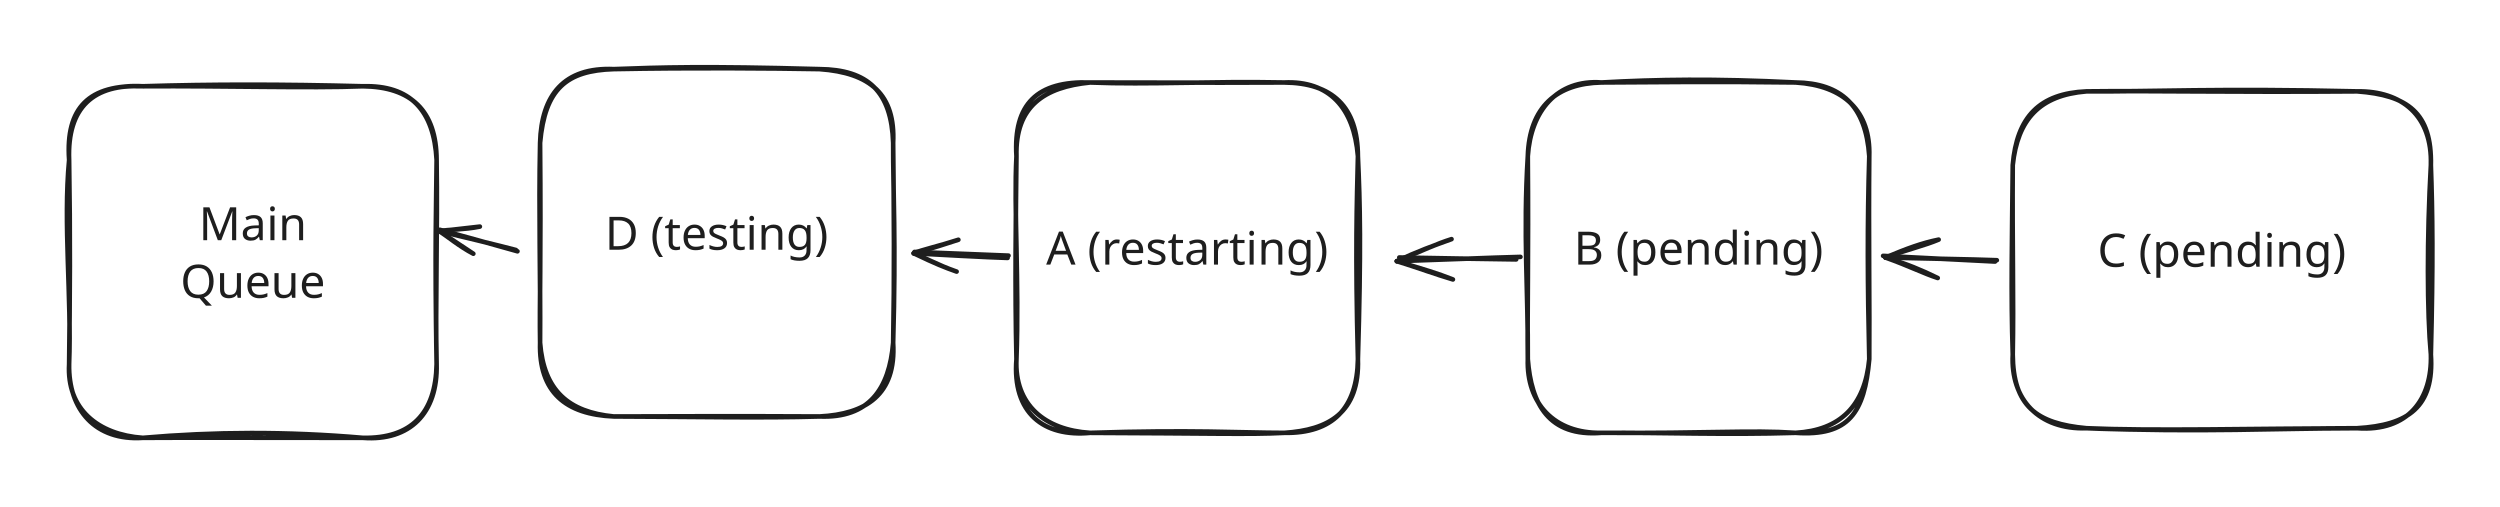
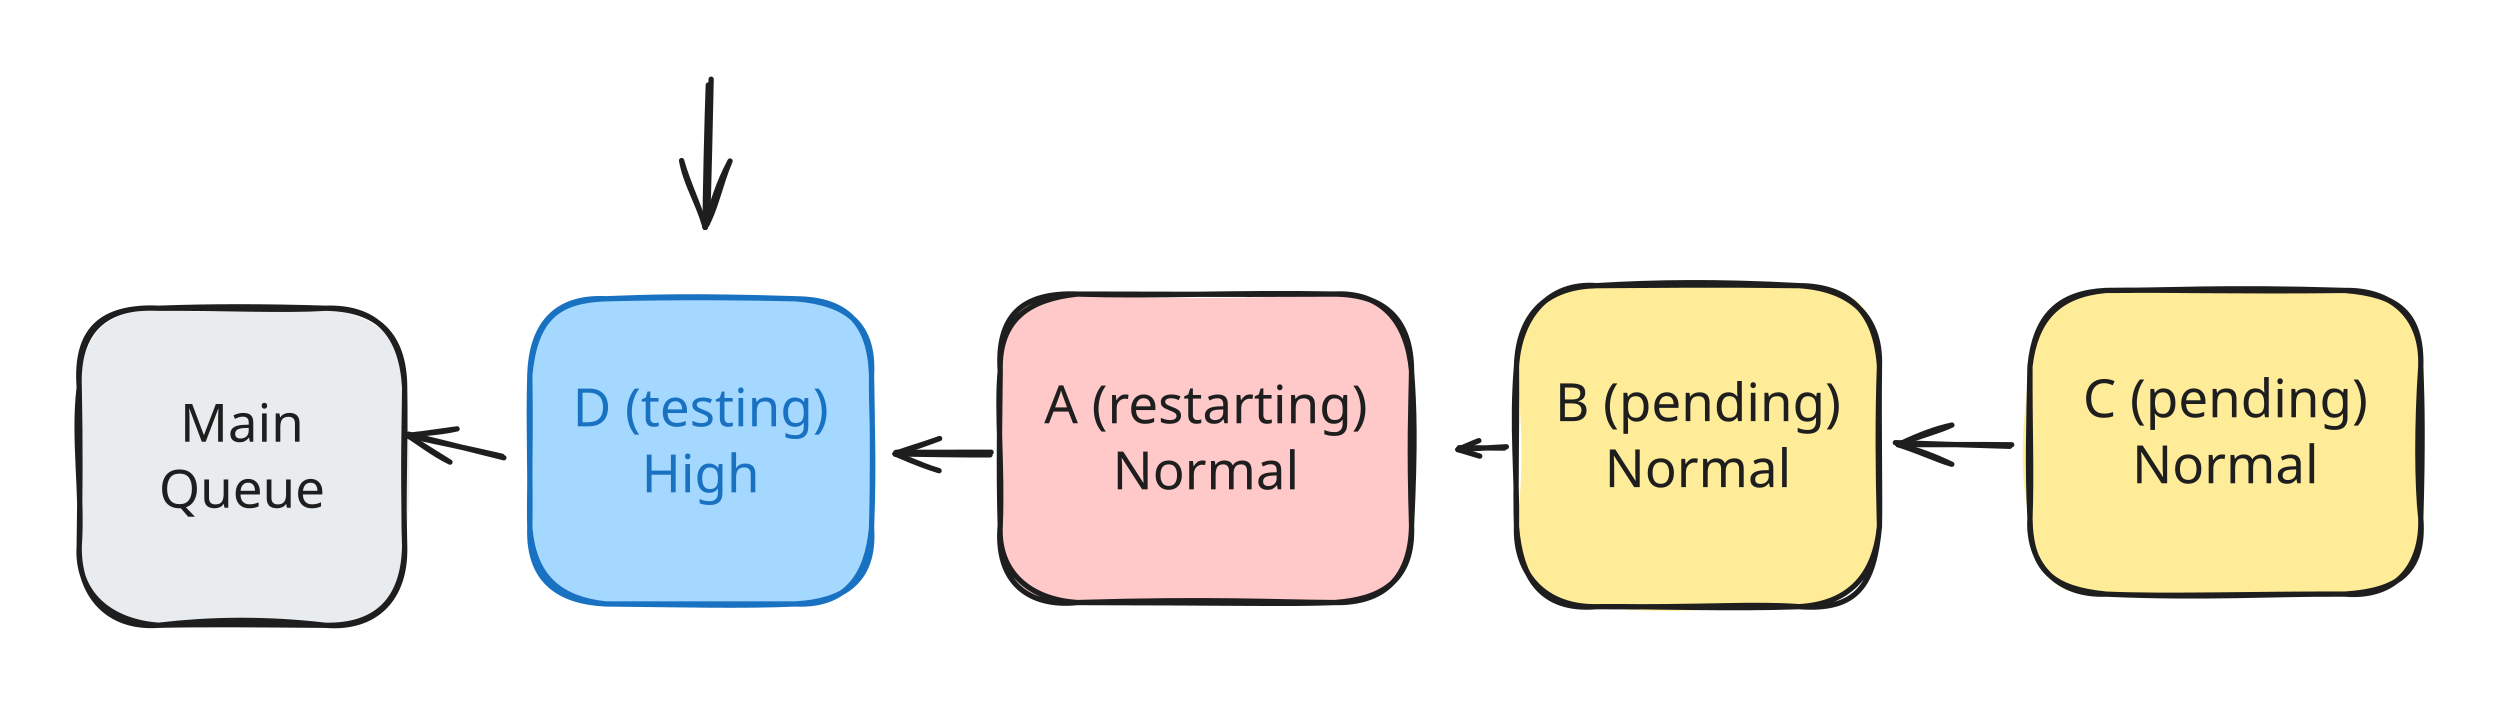
- <svg xmlns="http://www.w3.org/2000/svg" version="1.1" viewBox="0 0 1085.121 220.046" width="1085.121" height="220.046">
+ <svg xmlns="http://www.w3.org/2000/svg" version="1.1" viewBox="0 0 946.731 266.785" width="946.731" height="266.785">
  
-   eyJ2ZXJzaW9uIjoiMSIsImVuY29kaW5nIjoiYnN0cmluZyIsImNvbXByZXNzZWQiOnRydWUsImVuY29kZWQiOiJ4nN1aa1PbSlx1MDAxMv3Or6DYL9mqMHd6pueVb1x1MDAwNJJAckNywyMku7coYSu2wJZcdTAwMWNbXHUwMDBlj1v579sjgyVLfoJdcVx1MDAxNqow1oyknp4+3efMzD9cdTAwMWKbm1vpbSfcerG5XHUwMDE13tSCVlTvXHUwMDA211vP/fVcdTAwMWZht1x1MDAxNyUxNYnsey/pd2tZz2aadnov/vgj6HRYI0ovkuSK1ZL24LawXHUwMDE1tsM47VHH/9D3zc1/sr+FXHUwMDE3dcNaXHUwMDFhxI1WmN2QNeXvUo6Xr1x1MDAxZSZx9l7NnZAgjFx1MDAxZHaIenv0ujSsU+u3oNVcdTAwMGLzXHUwMDE2f2nrLER8efS9cXR92ele39n2zc7++/yt36JW6yi9bWVW9Vx1MDAxMlx1MDAxYXze1ku7yVX4OaqnzVx1MDAwN1x1MDAwZlx1MDAxNK5Puqub9Fx1MDAxYs047PnRw/Bq0lx0alF666/xfHRcdTAwMDNcdTAwMTe82Myv3NA3VI5JLrRAw1x1MDAwNSqph63+fuSaOVx1MDAwYlpcdTAwMWGn0Fx1MDAwMLiSXbtJK+l6u/5cdTAwMDWh/80tu1xialdccjIvrlx1MDAwZvuk3SDudYIuzVbe7/p+xEB2KK4lXHUwMDE4kFZcdTAwMWJwctilXHUwMDE5Ro1mmvVcdTAwMTFMc+G0ltwqJy3m5oTZpIDi1jojeO5Ab0TnoJ7Fx9/5VHSDdnjgb4n7rVbRn3H93p9cdTAwMGZxlEeSvL/yM1x1MDAxZqXv/6pcdTAwMWOBxSgsREdw+H5cdTAwMDdcdTAwMGZal2/2+Vx1MDAxMW/vnt66/oeboSdGQjbodpPrrWHLz+fjn/vQPVxyb9LRXHUwMDA3XHLeePz2S3Bp9P5r8an5rnvw7rR9l5jCY+//y93S79SDQXjTPKDi5E1cdTAwMGU2j4lWXHUwMDE0X5V91kpqVzlcIjZcbvZWkDhiZ1x1MDAwMYRYeEVcdITGz7U0an5cdTAwMTCOXHUwMDFm9FqDUHHHXGZXXHUwMDE2lKRcdTAwMThHXVx1MDAwMqGyTFjKRFx1MDAwMNz5KVlcdTAwMTlcYulF2jknlYNcZmFYxaDiXHUwMDE1zFx1MDAxOUuJwWi7XHUwMDA0zI00VMC1zDjNrUri9Ci685NcIvjI1ddBO2rdjkxqXHUwMDE2wOTF90FcdTAwMTT/N/6rXHUwMDFm9lx1MDAwYt72jTutqOEjeqtGRofdkWBPIyp4w1x1MDAwZe2oXi+WpFx1MDAxYb2Rnlx1MDAxYXZcdTAwMGbmKSVJN2pEcdA6nmZcdTAwMTB5IdxcdTAwMWYmTyZUITB6oW/10SWmQnZq8XTSla8+4Fx1MDAxNlxmxZFcdTAwMTVazlx1MDAwZtxu8lx1MDAxN/9+8UnCmWtcdTAwMWPt7jXfXHUwMDFkXHUwMDA213frXHJcXGs4QyeE5EjYRczfPKieikm0IKRSvlx1MDAwM8eSYUssn0g5XHUwMDAypEFcdTAwMDWEXGJr1ITyybU2XGJcdTAwMGWlLKL7XHUwMDFlydbQjUBkYK2K56xcIvfp+629uzqs1758XHUwMDBmtzt3J52Ih+3ZtXNw89fmbqf14cbp47fY0lx1MDAxZuu9t4cn8ZNq8uC57sv10bfzdlx1MDAxMNRPv+7FXHUwMDE3XHUwMDA3hzfHZ1fzPXeOouw4XHUwMDAwXHUwMDE2Yb6KomyVmciMtVx1MDAwM9B8XHUwMDAxZjx+ktZcdTAwMWPbmlx1MDAwMVxylMgvl1x1MDAwZaxcdTAwMWHFtrbMWkCHSlxi7tCsXHUwMDBl2lIzqsVcdTAwMDROhZws4bpcbu1Can+oytRTXHUwMDFiXHUwMDAzhj9cdTAwMWTMT6jKylx1MDAxOLFAoD6tKu9sPuuGvTSgSlx1MDAxYjf+vaLCPKNKlVx1MDAwYvMkm+aqzWCmXCJ3kDnGQFeognwqXHUwMDE3ZkHBqmmCcrfOXHUwMDAy73Thspbg1Uoyh1xcWIfOkHwogddYZixKXHUwMDBlXHUwMDFhnVx1MDAxNsReV4ZeiVxmJEhyuVwije2sXHUwMDFkg15S4FKgZ92gtHVVLINznFS4Wlx1MDAwMparhVnMLsxTIY5Q4HhcdTAwMGJAPFx1MDAwM8XLKK5cdTAwMTMwRlxyu1/SXHUwMDE54O3b6cdXXHUwMDFk07XNi1x1MDAwYqhf3X2F/audfqGSUlKo9b2V29yrJFx1MDAxNIKEgFx1MDAxNKRjhCv0alx1MDAwNJ3M04a6WCRJ5YSUWFx1MDAxOXpcdTAwMTjXZ5s0nZuPmiS15tJ6T5Gg4kJUTFx1MDAwMsZcdTAwMGI/QFx1MDAxY65iVCvopbtJu1x1MDAxZKXk+o9JXHUwMDE0p2VcdTAwMTdnvtzx6aBcdTAwMTlcdTAwMDaV+adBXHUwMDE128p5o+OfOErA8v82c2BlX4b///18bO/tyVx1MDAwMZ81l2M9f95G8fNRcsRIVb46zHpUiHywXHUwMDE2ROqsrFx1MDAxN++8qTW6vfTcXHUwMDFjnmB6XHUwMDEwnL/bPv+83llcdTAwMGa4XHUwMDEzjIKbQltSyEnI89pQj0gjLVFcbuHWX49cdTAwMDDdRmna4XpcdJJftZp3efTxsn5cdTAwMTLr2/fu1fY+gr28aNpfLXTuXHUwMDEy/flDdKhNXHL3asefXzfORaezNKGDStk8hlckdIhcdTAwMDNMSlx1MDAxYoJbyVxyMYj5ydL4WVrvtEFqklx1MDAwMVx1MDAxNU7lXHUwMDExa8tZwytcdTAwMWTDjc8qqFaqdDh6peO44yqjqK6aNKpKh+hcdTAwMWTlXHUwMDE4IfHpSeLRQsdcdTAwMTmUmi9cdTAwMTCoT1x1MDAxMzovN591woylrErlzCh+ZZUz1qCVSlx1MDAxY+JxXHUwMDEzQVx1MDAwYoKDMIts3E3PjutcdFpiM4wyJFx1MDAxYSclKVx1MDAxOF5ae7SCXHQqqkSDNfrlXHUwMDFhVbJsibtcdTAwMDbAwFx1MDAxMtV7KPVjKj3jUqNcIubhNPW0ouCmXHUwMDA3XHUwMDEwg2eNhSlbI4VD3FFcdTAwMTajeslcbmc61kblXHUwMDA0KVpQSMnYWnI1XHUwMDE4jYV+XHUwMDAzQYGkOahcdTAwMDNykFxcXHUwMDEzx6rynLlEzvR1jrJVNLtIgFx1MDAwM03iy3BUXHUwMDE1q8AycJq8SVx1MDAwMSBcdTAwMTQlzN9cXOZMXG76rLFcdTAwMWHv+fM2ip+PkjlgJy7MXHUwMDAyV84vVqq8XHUwMDE4zkp9fd58Uztr2cPTk0vx1aSqXHUwMDE2NsWapz7JXHUwMDA1c1x1MDAxMqxcdTAwMDNEkpqqvO3imPBy29NcdTAwMDKkmJMly5bIWCwwJCuU4lx1MDAxNPxiXFzqQ+1cdTAwMDNfKyWMRFlcdTAwMTRCXHUwMDBmqVx1MDAwZjVKLu06ipwnsPtHilx1MDAxY1xmXHUwMDBm0qRcdTAwMWU5dCf9d71XoYz3tvfWUDRA4URCXHUwMDA1hFxcWUmUWc9ccsLxo15zXHUwMDEwXCLJd2O01sJcbq1cbouAXHUwMDAz1eCYcVx1MDAwZYy1PPu7QtUgXHRhpFx1MDAxYZR0XHUwMDAzXHUwMDFjzqNcdTAwMWFcdTAwMWNcdTAwMTVcIqeN+pWqYeFIfZpq2F25aphRS8qqYaxBK1VcctJMLp2Um8FS8ZxfNUzPjuuJWuFcdTAwMTTTzpNcdTAwMTK/Si4qqkFmi+gknpA0hVrdXHUwMDAyIVqmhZNcdTAwMGWVXHUwMDA0olGFeclBy1xm1VapkMQ1cixcdTAwMWVcdTAwMTJcdTAwMWJujFx1MDAxOK98rF5J7XyibCBwXHUwMDE3tnKWL1x1MDAxYqaDrUTQraSCZP2GtdDOYHVnxJBaJM4qVMZjXHUwMDFlJ1x1MDAxOVx1MDAxNlx1MDAxMjLagFZaW1xuOeKsY/ZqNCNcIkfM2pLBiiR9dbPmt1x1MDAxMlxmXHUwMDEzXHUwMDAzPmutxvpyXHUwMDE1XHUwMDAzlq9cdTAwMGXPV0q0XHUwMDE0XHUwMDEwc+e86dtxa5nztJbMXGJK/cRcdTAwMGZoXG7sKFGRzjFcIi9cYv5cdTAwMDChod/VXHUwMDExXHUwMDE1RclcdTAwMTWdINYxSSwozshcdTAwMDRcdTAwMTL5NjvgbKpbwVx1MDAwNFxig1x1MDAxNvV6XHUwMDFkcJ7F6lx1MDAwZn5cdTAwMWOHd1xcntVcdTAwMGW+qT+5ePX2LFHf591iWP5Oy//NXHUwMDE5rclcIkRwSYFcdTAwMDRiflxyMn6O1lx1MDAxYtlWMUdoUE5cdTAwMGIlXHUwMDEwYVx1MDAwNNlcdTAwMDRcdTAwMTKGXHUwMDAynKB24Fx1MDAxYXF1S6DArVc7pChcdTAwMDRyQTrfVsE95oyWT/ng8Fx1MDAxN5/ReuxcdTAwMDGOR4mQvc1nadhb5Vx1MDAwMa1cdTAwMTlcdTAwMTWqLELGXHUwMDFhtFJcdTAwMTGiJ1x1MDAxZprW3Fx1MDAxMzC9wMrB9CS2lqglus68TpegPPvQ+YrYQIJwZqlMO1x1MDAwNWhcZldQsmuJXHUwMDEyhDOUpIGM8ocqx9ZjZoxcIiON5KjtmGrsXHUwMDBmkVx1MDAxOcLwXHUwMDEyVlx1MDAxMZauP1x1MDAxNi1Ai+qPhTZcYqhcdTAwMThcdTAwMDFoQZ7S4PKtuyHZl8yRK51PRlZcdTAwMTlcdTAwMDeVoc8lQOY+K0ZcdTAwMTZxxVx1MDAxZCDXnCSRsFx1MDAwNqons1x1MDAxYyNOSIyxqoZ+L+ExIcyzxnKE50/bKH56wpM9fyvodI5SirThLFDER/X7MpBcdTAwMGZy60dcdTAwMTRev5xcdTAwMGXIjXuX+iRcdTAwMTVmXHUwMDEw+Lnx838qTCYgIn0=
+   eyJ2ZXJzaW9uIjoiMSIsImVuY29kaW5nIjoiYnN0cmluZyIsImNvbXByZXNzZWQiOnRydWUsImVuY29kZWQiOiJ4nNVba1PbyFx1MDAxMv3Or6C4X3Krwuy8uyffXGIk4bEh2Vx1MDAwMFx0yd2tlLCFLbAlx1x1MDAxNuGxlf9+e2SwZNmWXHK2XHUwMDEzJ1RcdTAwMDWsXHUwMDE5j1ozfbrPmWn9u7a+vpHedsKNXHUwMDE361x1MDAxYuFNLWhF9W5wvfHcX/9cdTAwMWV2e1FcdTAwMTJTk8w+95Krbi3r2UzTTu/FXHUwMDFmf1x1MDAwNJ1cdTAwMGVrROlZklxcslrS7n8tbIXtME571PF/9Hl9/d/s/8KNumEtXHLiRivMvpA15fey2pSvXHUwMDFlJnF2X6HRKiFcdTAwMDXAoEfU26H7pWGdms+DVi/MW/yljdNQ65dH31x1MDAxYUfXXHUwMDE3ne71XHUwMDFktm+2dt/mtz2PWq2j9LaVmdVL6Onztl7aTS7DT1E9bT5MQeH6pG91k6tGM1x1MDAwZXv+8cXgatJcdGpReuuvcT642p+DXHUwMDE36/mVXHUwMDFi+qSdYcY6h05yrblcdTAwMDU9aPZcdTAwMDNo5ZiRTjlwVmtcdTAwMDCjS5ZtJ62k6y37j1xi/U9u21lQu2yQgXE971x1MDAxM7qwXHUwMDE2nud9ru+fV0jFpEJnpFVcdTAwMTZcdTAwMDTioEczjFx1MDAxYc0068JcdTAwMTk3RnIrXHUwMDFkokRZmKMwW1x1MDAxMWE4olx1MDAwM8nzXHUwMDE2f//OXj3zjn/ydehcdTAwMDbtcM9/Jb5qtYqTXHUwMDE51+8n88GLcj9S91d+5Fx1MDAwZuj7vyr7X9FcdTAwMDdcdTAwMGKuXHUwMDExXHUwMDFjvt3Se62LN7v8iLe3P966q3c3g4lcdTAwMThy2KDbTa43XHUwMDA2LT+ej1x1MDAxZvehe1x1MDAxYd6kw1x1MDAwM/XveLz/ObhcdTAwMDC7+1p+aFx1MDAxZXT3XHUwMDBlPrbvXHUwMDEyKFxme/9XPi1XnXrQ921cdTAwMDHCXGJhjFx1MDAwNWdyd2lF8WV5zlpJ7TKHw1rB3lx1MDAxMVx1MDAxY1x1MDAwZdlZgKDRfFwiXHUwMDA0UVx1MDAxYq1RODEzXHUwMDA0xz/1SkPQSGConHZgrJVSiWFcdTAwMDSCZsZcdTAwMDDnQlxiQoiwdlx1MDAxZVx1MDAwNKbdIO51gi657ChcblxyMopcdTAwMDROXHUwMDE5J1x1MDAxNEfj9Chcblx1MDAwYu7wgDpAIVx1MDAxY1hcXFx1MDAwMOqGXHUwMDFhRuBV5amKJtA8wlNzq5I4PYru/KpIPnT1ddCOWrdDq5q5MM3i2yCK/47/ulxur1xus+1cdTAwMWK3WlHD+/RGjYxcdTAwMGW7Q+6eRpTwXHUwMDA2XHUwMDFk2lG9XkxJNbojjVx1MDAxYXb3ZskkSTdqRHHQOq4yiGYh3Fx1MDAxZIRPJk3BMXqhb81cdTAwMDJ8JWgrk6dcdTAwMTBali9cdTAwMGagXHUwMDBiXFxYhKI3T4NuN/mLfzv7oMSpa1x1MDAxY23vNFx1MDAwZlx1MDAwZYPru9WGLmrNlLbKWOWEo+xZSp6aXHSrpEZKWkIpLNn1uNx5fl5zNTcmd1x1MDAxYcPAXHUwMDFhtE5Q/pZ6XHUwMDFjbIWwXGal8ugmuIBwZVx1MDAxNCMgXHUwMDE4wWVcdTAwMWVcXFYhdU5LcVx1MDAxZr7d4t3lYb32+Vu42bk76UQ8bE/PnP0vf2lud1rvbpw93tct+77e2z88iefKyP1x3efro/Ov7SCof/yyXHUwMDEzn+1cdTAwMWTeXHUwMDFjn17ONu70lGzJi6wsQnxcdTAwMTkpWUgpJlx1MDAwMltcdTAwMTCqJeIjgD1+mVZcdTAwMWLYRjHwqVBYJ4VzJWBbYFx1MDAwNlxmd8hcdTAwMTVcdTAwMTCaYFx1MDAxZWBXpmShXGK4xlx1MDAxMTyJJnFFIWamnEw9LVx1MDAxOVx1MDAwNnx+OD85Jz/aVefLyVvrz7phL1xyKM/Gjf/+Tf7abVx1MDAwN60lpecpqaqcnqfZtohM3Y8lY8AssVx1MDAxMO7LYHbE9Wi9eH7HaWCuXHUwMDE2MitcdGZrLNPEVVx1MDAxMEk+olDDWHaWKWLdxGJppqzTy1x1MDAwMzNh2XJDfIF0ledG+Z1cdTAwMDZYRua0JSOllqS3XHJcdTAwMWZcdTAwMTW5XHUwMDE0jOhcdTAwMTmsWVx1MDAwMLRHM7WcnqmrWLj28/dcdTAwMTTEZ9h4XHUwMDE5xXXCx7Bh9/s7fdidf3z/qlx1MDAwM11snp2J+uXdXHUwMDE3sXu5dVVIrVx1MDAxYo2gQ/1cdTAwMWNcdTAwMDNUmriZQSeV0oVcdTAwMGXnSe3KP8YmZ5L6UJ5DXCJoxIukXHUwMDFiefQwrk83qZqoXHUwMDBmTFx1MDAxMoxcdTAwMTf+kZKD8UYpa7lcItVLnZBWf3Q9WkEv3U7a7SilqX+fRHFanuJsLrd8NGiGwcj600NcdTAwMTXbymGj40dcdTAwMWNmZPlf6zmuslx1MDAwZoO//3k+tvfmRIfPWkd8PVx1MDAxZm+t+PtJ2lx1MDAwNFx1MDAwYjguXHUwMDA1PS1AccL67DEv3npTa3R76Vc4PNHpXvD1YPPrp9WOeZ5cdTAwMDJcdTAwMTBz0IJcdTAwMTN1sMRV8qftS1x1MDAxM85cdTAwMWOQbFx1MDAxNkjIdVaVXGZ7rDRcdGtunDRRwGhljbHWS1x1MDAxM8Pz21x1MDAxNPb1XHUwMDA081x1MDAwNjqrXHUwMDE1RVx1MDAxMDtcIk1cdTAwMDSZXHRIsma1tMmv2ta7OHp/UT+J7e1b92pzV1x1MDAwYrw4a+Kv1jx3if30Ljq0UNM7teNPr1x1MDAxYl9lp7MozWPAUsZbtuZcdTAwMDGYvJehlPdg7WZcdTAwMGVcdTAwMTjjXHUwMDE3acVcdTAwMDNcdTAwMDaxJEH4U8JqlEaXXHUwMDBlXHUwMDAyrGVcdTAwMDRSgZxbdHaZkodrL3lcdTAwMWN3nFZ+aLOiQvKAXHUwMDAyXCKyMk/2v0Lx+Fxy2p+3XHUwMDBi+XL9WSfM+Mmy5c6U/FeWO5WGLVXrXGLNJ2pcdTAwMWRF/J6cSc2e9quj5YqiWFx1MDAxOaZcdTAwMWRcdTAwMDUsYpGKkFrSOpJcdTAwMTkpqVx1MDAxZDSlfo1zpf1qXHUwMDE0XHUwMDAzu6dcdTAwMTZcdTAwMTKdz/2jICZcbq64tUi2cufxW1xiOVx1MDAwM1RcdTAwMTNVJlx1MDAxNpHvnK6M2Hn69saMYqdcdTAwMWF0XHUwMDAzZaFJM3Awmlx1MDAwYppMYaQq9ChcYouM8GrqiET5QIDVI08/k96p3vnI9Vx1MDAwZTJaelx1MDAxMjFcdTAwMTYl8T5cdTAwMDdcdTAwMTP0XHUwMDBlJ+pvtFx1MDAwNFK0pMSAazNi1m+leCa6fdY6xuPzXHUwMDEx14q/n6R5JNjy1YfgJ1x1MDAwNXdcdTAwMTKcKSB+WvS74s03tdNcdTAwMTZcdTAwMWV+PLmQXyA1tbApVzz6Uf5nilP0o0QgJcryeYxkpIZcdTAwMWMnlU2aX89XyzBR9GhgjrSVoTspXHUwMDE4XHUwMDEz94TQ1Fx1MDAwMVx1MDAwMZz0qrioilx1MDAxZcKeJjHEKb6soOKZg+o/UfHocC9N6pHT7uTqoPcqVPHO5s4jXHUwMDE1XHUwMDA0XHUwMDFhtXRcdTAwMDUhXHUwMDBixTEjXG5cdTAwMDLQXHRN7GNm+I1/6lx1MDAxNYdcdTAwMWZJXGLgUlx1MDAwMKlcdTAwMDRCYOHAsy8hXGaT6KuJlK9lKFx1MDAxZUIuXFxCKEo/JCGMcsZwKKjHXG5cdOHQK5tiidOvODRcdTAwMDH1qJKb+STE9k+TXHUwMDEwU7JJWUJUXHUwMDFhtlRcdFx1MDAwMTCxXCJQUr6WXHUwMDE0lc3sXHUwMDEyojpariiKJTBOXG6fI0otXGaUkihpXGJcdTAwMTJcdTAwMTlSWkm8zVx1MDAxNEqzXHUwMDE2jWKtPLVcdTAwMTVcdTAwMTa1XHUwMDAxrkThLCRPpcxcdTAwMWGimZ7Uckr+xVx1MDAxYaDBeYk/nyVcdTAwMWW6lFxcOud5ifXb/UuUXHUwMDEw1aBcdTAwMWKQdSBaqqyWlCZFkbFcdTAwMGVcdTAwMTF1JL1cdTAwMDNIXHUwMDEzrYk6gX7iccmMosYyXHUwMDEy8kSNkG5lhORcdTAwMTOOcLhcdTAwMDVhXHJcdTAwMTFqUrJE68ac4fxW4mGiw2eto76+UO2gJ2tcdTAwMDdccpRcdTAwMTlh9t3P6mO6lVxmetZaYlxmXHUwMDAwIFx1MDAxZJAys6UzYmWYL4t0RFq0QV5cdTAwMTHzXHUwMDFjiJqsXHUwMDE2XHUwMDBlganj+dhcImjHtPRFdVx1MDAxOVx1MDAxMLVcdTAwMWJzPkxRg5FcdTAwMDGK0Mj5XHUwMDEwXFxcdTAwMDdcdTAwMDGPYFx1MDAwM1x1MDAxYbVdrSroaSR/7/txeMfVaW3v3PzJ5av908R8m/X4YfGnMHOXclWO+zLav/ncOWq8aSRvzt3+cXj5/vJ4YSViJDtlzryXVlwiNlHsXHUwMDE4LpVcdTAwMDU5e33Y+LVf7XhcdTAwMDGWXHUwMDE5yonO+tdEUNjheGGRgbRcdTAwMDJ9XHUwMDExXHUwMDAysY+Kw5Lp8WKK0kFfp0a6RWqadq3GvDkxpj5MO6+/9K+tXHUwMDBm0z6P/TSps7P+LFxye/dcdTAwMDVYuzQ1S1x1MDAxMjpTkl9Z6FSYtVSZUyTuI0VhKDmJdJhd5lRcdTAwMDfKlUQwal9tI5xcdTAwMDFjONdY2qtwmnIxZPWfnIuhPbpFV4VcdTAwMTlGUNDgSFn55D1cbmDOhFwiXiC1fyGHXHUwMDE4ooWRXHUwMDFkQ1x1MDAwMahcdTAwMTVcdTAwMTCoXHUwMDE3sHnx252UzHgmoZijSXKIWqCB3P9LmsK/gCaspKkk78BRwjOTzpm5Uo1ioLFjRVx1MDAxN5nCXHLPivo5cUJ/ePm7l4NN8PSscYyT51x1MDAwM65cdTAwMTV/PzrWucnveDrKgppU+Oyhrpq7rWSoXHUwMDAz/1x1MDAxZVxuaEmygVhcdPLhXHJcdTAwMWRlXHUwMDE0M45+qIWIXHUwMDFilu1aXFyk41xmXHSBXHUwMDBlXHKFVTP2SJhMsf5YjKSW5UOnJ/dxzpDyNaZYzbY6Yc5cbluoPnh6mCtcdTAwMDN0XHUwMDAx0aZcdTAwMTBTXHUwMDA0RUByefDnTt4hiqGnXHUwMDFmlCT6TXx0/iVcdTAwMDIhUHD4vcPOJLfz/0ZcdTAwMWNuUsxZu1x1MDAxZn8j6HSOUlr5wXKQXHUwMDA3RvV7Opo/5Mb3KLx+WVxykLX7KfVBI8xcXPLH2o//XHUwMDAzKThWyCJ9
  <defs>
    <style class="style-fonts">
      @font-face {
        font-family: "Virgil";
        src: url("https://unpkg.com/@excalidraw/excalidraw@undefined/dist/excalidraw-assets/Virgil.woff2");
      }
      @font-face {
        font-family: "Cascadia";
        src: url("https://unpkg.com/@excalidraw/excalidraw@undefined/dist/excalidraw-assets/Cascadia.woff2");
      }
      @font-face {
        font-family: "Assistant";
        src: url("https://unpkg.com/@excalidraw/excalidraw@undefined/dist/excalidraw-assets/Assistant-Regular.woff2");
      }
    </style>
  </defs>
-   <rect x="0" y="0" width="1085.121" height="220.046" fill="transparent" />
-   <g stroke-linecap="round" transform="translate(30 37.44323) rotate(0 79.75316 76.30148)">
-     <path d="M32 0 C67.83 -0.24, 104.32 0.91, 127.51 0 M32 0 C61.7 -0.92, 92.28 -0.92, 127.51 0 M127.51 0 C148.14 -0.61, 158.36 10.5, 159.51 32 M127.51 0 C148.39 0.21, 159.44 10.52, 159.51 32 M159.51 32 C159.37 49.8, 158.65 70.39, 159.51 120.6 M159.51 32 C159.99 62.98, 158.9 95.26, 159.51 120.6 M159.51 120.6 C160.1 141.82, 147.92 154.16, 127.51 152.6 M159.51 120.6 C159.13 142.03, 148.41 153.01, 127.51 152.6 M127.51 152.6 C94.55 149.74, 62.64 149.93, 32 152.6 M127.51 152.6 C90.94 152.63, 53.7 152.43, 32 152.6 M32 152.6 C11.42 153.98, -0.38 140.48, 0 120.6 M32 152.6 C12.54 151.23, -1.1 140.1, 0 120.6 M0 120.6 C1.12 91.35, -2.6 59.78, 0 32 M0 120.6 C0.34 92.9, 0.54 64.51, 0 32 M0 32 C-0.91 9.05, 10.67 -1.12, 32 0 M0 32 C-1.61 9.16, 8.64 -0.89, 32 0" stroke="#1e1e1e" stroke-width="2" fill="none" />
+   <rect x="0" y="0" width="946.731" height="266.785" fill="transparent" />
+   <g stroke-linecap="round" transform="translate(30 116.7296) rotate(0 61.61948 60.0276)">
+     <path d="M30.01 0 C50.42 2.86, 62.18 0.32, 93.23 0 C112.98 3.14, 123.83 11.8, 123.24 30.01 C125.72 53.25, 125.63 74.16, 123.24 90.04 C122.92 109.79, 114.23 121.28, 93.23 120.06 C79.9 121.88, 58.89 118.54, 30.01 120.06 C8.67 117.88, 0.41 110.07, 0 90.04 C-1.32 74.34, 3.08 56.41, 0 30.01 C1.97 9.72, 8.18 1.61, 30.01 0" stroke="none" stroke-width="0" fill="#e9ecef" />
+     <path d="M30.01 0 C53.6 -0.15, 77.86 1, 93.23 0 M30.01 0 C49.65 -0.71, 70.16 -0.72, 93.23 0 M93.23 0 C112.53 -0.61, 122.1 9.84, 123.24 30.01 M93.23 0 C112.78 0.21, 123.18 9.86, 123.24 30.01 M123.24 30.01 C123.21 41.6, 122.5 55.96, 123.24 90.04 M123.24 30.01 C123.65 50.77, 122.55 72.83, 123.24 90.04 M123.24 90.04 C123.83 109.93, 112.31 121.62, 93.23 120.06 M123.24 90.04 C122.86 110.15, 112.81 120.46, 93.23 120.06 M93.23 120.06 C71.06 117.49, 49.94 117.68, 30.01 120.06 M93.23 120.06 C69.18 119.86, 44.46 119.66, 30.01 120.06 M30.01 120.06 C10.76 121.43, -0.38 108.59, 0 90.04 M30.01 120.06 C11.88 118.68, -1.1 108.22, 0 90.04 M0 90.04 C1.35 70.69, -2.36 49.02, 0 30.01 M0 90.04 C0.27 71.44, 0.46 52.14, 0 30.01 M0 30.01 C-0.91 8.39, 10.01 -1.12, 30.01 0 M0 30.01 C-1.61 8.5, 7.98 -0.89, 30.01 0" stroke="#1e1e1e" stroke-width="2" fill="none" />
  </g>
-   <g transform="translate(80.40319 88.74471) rotate(0 29.34997 25)">
+   <g transform="translate(62.26951 151.7572) rotate(0 29.34997 25)">
    <text x="29.35" y="0" font-family="Virgil, Segoe UI Emoji" font-size="20px" fill="#1e1e1e" text-anchor="middle" style="white-space: pre;" direction="ltr" dominant-baseline="text-before-edge">Main</text>
    <text x="29.35" y="25" font-family="Virgil, Segoe UI Emoji" font-size="20px" fill="#1e1e1e" text-anchor="middle" style="white-space: pre;" direction="ltr" dominant-baseline="text-before-edge">Queue</text>
  </g>
-   <g stroke-linecap="round" transform="translate(441.1896 35.80971) rotate(0 74.10687 76.03337)">
-     <path d="M32 0 C57.65 1.02, 84.11 -0.64, 116.21 0 M32 0 C54.27 -0.04, 76.68 0.19, 116.21 0 M116.21 0 C137.16 0.18, 148.16 10.54, 148.21 32 M116.21 0 C135.65 -0.91, 146.52 10.91, 148.21 32 M148.21 32 C149.15 52.45, 149.62 72.3, 148.21 120.07 M148.21 32 C147.76 52.05, 147 73.01, 148.21 120.07 M148.21 120.07 C147.88 141.49, 137.18 152.42, 116.21 152.07 M148.21 120.07 C149 143.39, 135.4 150.86, 116.21 152.07 M116.21 152.07 C101.02 152.86, 83.7 152.24, 32 152.07 M116.21 152.07 C96.7 152.05, 76.25 150.63, 32 152.07 M32 152.07 C12.3 150.87, -0.96 139.81, 0 120.07 M32 152.07 C11.74 153.97, -1.89 143.53, 0 120.07 M0 120.07 C1.19 86.68, -1.17 54.6, 0 32 M0 120.07 C-0.72 88.41, -0.26 57.8, 0 32 M0 32 C-1.4 9.35, 8.9 -0.77, 32 0 M0 32 C-0.58 10.26, 12.15 1.95, 32 0" stroke="#1e1e1e" stroke-width="2" fill="none" />
+   <g stroke-linecap="round" transform="translate(378.7764 111.3635) rotate(0 77.88293 58.41185)">
+     <path d="M29.21 0 C67.86 2.63, 107.61 1.28, 126.56 0 C147.6 3.29, 158.18 11.22, 155.77 29.21 C155.86 50.69, 157.18 73.93, 155.77 87.62 C154.26 106.96, 143.43 119.83, 126.56 116.82 C88.86 114.31, 54.26 116.5, 29.21 116.82 C9.17 117.95, -0.12 106.1, 0 87.62 C0.97 67.59, -2.82 49.76, 0 29.21 C-0.87 13.09, 12.78 -1.79, 29.21 0" stroke="none" stroke-width="0" fill="#ffc9c9" />
+     <path d="M29.21 0 C58.83 0.94, 89.25 -0.71, 126.56 0 M29.21 0 C55.01 0.01, 80.94 0.23, 126.56 0 M126.56 0 C145.64 0.18, 155.71 9.61, 155.77 29.21 M126.56 0 C144.14 -0.91, 154.08 9.98, 155.77 29.21 M155.77 29.21 C156.77 42.96, 157.24 56.1, 155.77 87.62 M155.77 29.21 C155.56 42.49, 154.81 56.67, 155.77 87.62 M155.77 87.62 C155.44 107.17, 145.66 117.18, 126.56 116.82 M155.77 87.62 C156.55 109.08, 143.89 115.62, 126.56 116.82 M126.56 116.82 C108.72 117.5, 88.76 116.88, 29.21 116.82 M126.56 116.82 C103.95 116.7, 80.39 115.28, 29.21 116.82 M29.21 116.82 C11.37 115.63, -0.96 105.49, 0 87.62 M29.21 116.82 C10.81 118.73, -1.89 109.22, 0 87.62 M0 87.62 C0.91 65.29, -1.44 44.26, 0 29.21 M0 87.62 C-0.63 66.35, -0.17 46.13, 0 29.21 M0 29.21 C-1.4 8.42, 7.97 -0.77, 29.21 0 M0 29.21 C-0.58 9.33, 11.21 1.95, 29.21 0" stroke="#1e1e1e" stroke-width="2" fill="none" />
  </g>
-   <g transform="translate(446.8665 99.34308) rotate(0 68.42994 12.5)">
+   <g transform="translate(388.2294 144.7753) rotate(0 68.42994 25)">
    <text x="68.43" y="0" font-family="Virgil, Segoe UI Emoji" font-size="20px" fill="#1e1e1e" text-anchor="middle" style="white-space: pre;" direction="ltr" dominant-baseline="text-before-edge">A (restarting)</text>
+     <text x="68.43" y="25" font-family="Virgil, Segoe UI Emoji" font-size="20px" fill="#1e1e1e" text-anchor="middle" style="white-space: pre;" direction="ltr" dominant-baseline="text-before-edge">Normal</text>
  </g>
  <g stroke-linecap="round">
-     <g transform="translate(224.6377 109.2459) rotate(0 -17.06567 -4.666218)">
-       <path d="M-0.04 -0.17 C-5.73 -1.82, -28.01 -7.95, -33.72 -9.51 M-0.72 -0.74 C-6.48 -2.33, -28.26 -7.52, -33.94 -8.9" stroke="#1e1e1e" stroke-width="2" fill="none" />
+     <g transform="translate(190.8443 173.5226) rotate(0 -18.30267 -4.473104)">
+       <path d="M-0.04 -0.17 C-6.14 -1.75, -30.07 -7.63, -36.19 -9.12 M-0.72 -0.74 C-6.9 -2.27, -30.33 -7.2, -36.41 -8.51" stroke="#1e1e1e" stroke-width="2" fill="none" />
    </g>
-     <g transform="translate(224.6377 109.2459) rotate(0 -17.06567 -4.666218)">
-       <path d="M-16.36 -10.89 C-23.24 -9.49, -29.86 -9.71, -33.94 -8.9 M-16.36 -10.89 C-21.19 -10.32, -25.85 -9.85, -33.94 -8.9" stroke="#1e1e1e" stroke-width="2" fill="none" />
+     <g transform="translate(190.8443 173.5226) rotate(0 -18.30267 -4.473104)">
+       <path d="M-17.75 -11.12 C-25.06 -9.44, -32.08 -9.5, -36.41 -8.51 M-17.75 -11.12 C-22.88 -10.38, -27.83 -9.75, -36.41 -8.51" stroke="#1e1e1e" stroke-width="2" fill="none" />
    </g>
-     <g transform="translate(224.6377 109.2459) rotate(0 -17.06567 -4.666218)">
-       <path d="M-19.19 0.88 C-25.05 -2.14, -30.6 -6.79, -33.94 -8.9 M-19.19 0.88 C-23.23 -1.72, -27.13 -4.43, -33.94 -8.9" stroke="#1e1e1e" stroke-width="2" fill="none" />
+     <g transform="translate(190.8443 173.5226) rotate(0 -18.30267 -4.473104)">
+       <path d="M-20.44 1.48 C-26.78 -1.58, -32.79 -6.37, -36.41 -8.51 M-20.44 1.48 C-24.81 -1.17, -29.04 -3.94, -36.41 -8.51" stroke="#1e1e1e" stroke-width="2" fill="none" />
    </g>
  </g>
  <mask />
-   <g stroke-linecap="round" transform="translate(663.1426 35.79897) rotate(0 74.10687 76.03337)">
-     <path d="M32 0 C56.05 -1.33, 80.77 -1.77, 116.21 0 M32 0 C56.56 -0.14, 80.34 -0.47, 116.21 0 M116.21 0 C136.08 0.21, 146.73 10.16, 148.21 32 M116.21 0 C137.35 1.33, 148.84 12.54, 148.21 32 M148.21 32 C147.33 61.15, 147.46 88.2, 148.21 120.07 M148.21 32 C147.88 65.47, 148.41 99.46, 148.21 120.07 M148.21 120.07 C146.35 140.35, 135.57 151.01, 116.21 152.07 M148.21 120.07 C146.16 143.42, 139.32 153.67, 116.21 152.07 M116.21 152.07 C85.38 153.03, 59.29 151.9, 32 152.07 M116.21 152.07 C96.62 150.77, 78.45 152.39, 32 152.07 M32 152.07 C9.02 153.92, 1.46 139.53, 0 120.07 M32 152.07 C11.34 152.49, -0.63 139.11, 0 120.07 M0 120.07 C0.19 91.85, -2.06 65.46, 0 32 M0 120.07 C-0.26 98.18, 0.36 76.9, 0 32 M0 32 C1.29 12.36, 12.66 -1.43, 32 0 M0 32 C0.67 10.5, 12.67 0.38, 32 0" stroke="#1e1e1e" stroke-width="2" fill="none" />
+   <g stroke-linecap="round" transform="translate(574.2841 108.1756) rotate(0 68.72278 60.7838)">
+     <path d="M30.39 0 C59.62 0.23, 86.62 0.14, 107.05 0 C130.21 -0.32, 137.18 11.13, 137.45 30.39 C134.39 53.69, 139.63 69.3, 137.45 91.18 C136.75 110.1, 125.14 121.98, 107.05 121.57 C83.9 121.01, 62.34 125.42, 30.39 121.57 C10.63 123.53, -0.29 109.61, 0 91.18 C3.31 68.43, 1.61 48.02, 0 30.39 C2.25 12.61, 6.97 0.45, 30.39 0" stroke="none" stroke-width="0" fill="#ffec99" />
+     <path d="M30.39 0 C52.23 -1.28, 74.73 -1.72, 107.05 0 M30.39 0 C52.74 -0.13, 74.32 -0.46, 107.05 0 M107.05 0 C125.85 0.21, 135.97 9.63, 137.45 30.39 M107.05 0 C127.12 1.33, 138.07 12, 137.45 30.39 M137.45 30.39 C136.75 50.7, 136.89 68.89, 137.45 91.18 M137.45 30.39 C137.16 53.55, 137.69 77.22, 137.45 91.18 M137.45 91.18 C135.58 110.39, 125.34 120.51, 107.05 121.57 M137.45 91.18 C135.39 113.45, 129.09 123.17, 107.05 121.57 M107.05 121.57 C78.84 122.51, 55.35 121.38, 30.39 121.57 M107.05 121.57 C89.17 120.31, 72.72 121.94, 30.39 121.57 M30.39 121.57 C8.49 123.42, 1.46 109.57, 0 91.18 M30.39 121.57 C10.81 121.99, -0.63 109.15, 0 91.18 M0 91.18 C0.32 71.42, -1.92 53.49, 0 30.39 M0 91.18 C-0.46 75.95, 0.17 61.33, 0 30.39 M0 30.39 C1.29 11.82, 12.12 -1.43, 30.39 0 M0 30.39 C0.67 9.97, 12.13 0.38, 30.39 0" stroke="#1e1e1e" stroke-width="2" fill="none" />
  </g>
-   <g transform="translate(684.8195 99.33234) rotate(0 52.42995 12.5)">
+   <g transform="translate(590.5769 143.9594) rotate(0 52.42995 25)">
    <text x="52.43" y="0" font-family="Virgil, Segoe UI Emoji" font-size="20px" fill="#1e1e1e" text-anchor="middle" style="white-space: pre;" direction="ltr" dominant-baseline="text-before-edge">B (pending)</text>
+     <text x="52.43" y="25" font-family="Virgil, Segoe UI Emoji" font-size="20px" fill="#1e1e1e" text-anchor="middle" style="white-space: pre;" direction="ltr" dominant-baseline="text-before-edge">Normal</text>
  </g>
  <g stroke-linecap="round">
-     <g transform="translate(658.7819 112.6976) rotate(0 -25.59125 -0.5182287)">
-       <path d="M-0.69 -0.1 C-9.18 -0.19, -43 -0.76, -51.42 -0.93 M1.16 -1.19 C-7.49 -1.04, -43.63 0.44, -52.49 0.67" stroke="#1e1e1e" stroke-width="2" fill="none" />
+     <g transform="translate(569.9234 169.7227) rotate(0 -8.59256 -0.1153342)">
+       <path d="M-0.31 -0.04 C-3.16 -0.05, -14.48 -0.14, -17.29 -0.18 M0.53 -0.54 C-2.39 -0.43, -14.77 0.4, -17.78 0.54" stroke="#1e1e1e" stroke-width="2" fill="none" />
    </g>
-     <g transform="translate(658.7819 112.6976) rotate(0 -25.59125 -0.5182287)">
-       <path d="M-28.75 -8.9 C-35.23 -6.89, -41.17 -4.02, -52.49 0.67 M-28.75 -8.9 C-36.54 -6.08, -43.51 -3.63, -52.49 0.67" stroke="#1e1e1e" stroke-width="2" fill="none" />
+     <g transform="translate(569.9234 169.7227) rotate(0 -8.59256 -0.1153342)">
+       <path d="M-9.89 -2.86 C-12.02 -2.07, -14.04 -1.09, -17.78 0.54 M-9.89 -2.86 C-12.38 -1.85, -14.7 -0.93, -17.78 0.54" stroke="#1e1e1e" stroke-width="2" fill="none" />
    </g>
-     <g transform="translate(658.7819 112.6976) rotate(0 -25.59125 -0.5182287)">
-       <path d="M-28.15 8.6 C-34.74 5.97, -40.84 4.2, -52.49 0.67 M-28.15 8.6 C-35.97 6.28, -43.12 3.59, -52.49 0.67" stroke="#1e1e1e" stroke-width="2" fill="none" />
+     <g transform="translate(569.9234 169.7227) rotate(0 -8.59256 -0.1153342)">
+       <path d="M-9.55 3.01 C-11.76 2.25, -13.86 1.67, -17.78 0.54 M-9.55 3.01 C-12.11 2.29, -14.53 1.49, -17.78 0.54" stroke="#1e1e1e" stroke-width="2" fill="none" />
    </g>
  </g>
  <mask />
-   <g stroke-linecap="round" transform="translate(873.6293 39.66244) rotate(0 90.74573 73.09833)">
-     <path d="M32 0 C60.72 0.17, 88.95 -1.42, 149.49 0 M32 0 C61.87 -0.38, 93.14 0.45, 149.49 0 M149.49 0 C171.37 1.62, 181.98 9.23, 181.49 32 M149.49 0 C168.87 -0.3, 182.17 10.53, 181.49 32 M181.49 32 C182.22 52.49, 182.49 74.41, 181.49 114.2 M181.49 32 C179.74 63.26, 179.83 96.45, 181.49 114.2 M181.49 114.2 C183.03 136.92, 171.75 144.92, 149.49 146.2 M181.49 114.2 C182.07 133.6, 171.69 147.78, 149.49 146.2 M149.49 146.2 C115.3 146.2, 81.89 148.09, 32 146.2 M149.49 146.2 C105.25 146.35, 59.85 147.47, 32 146.2 M32 146.2 C10.12 144.21, 0.2 136.54, 0 114.2 M32 146.2 C11.35 146.92, -1.04 133.68, 0 114.2 M0 114.2 C-0.85 87.76, -0.31 64.35, 0 32 M0 114.2 C0.47 90.27, -0.24 67.7, 0 32 M0 32 C1.74 11, 11.66 0.87, 32 0 M0 32 C2.1 12.21, 11.62 1.66, 32 0" stroke="#1e1e1e" stroke-width="2" fill="none" />
+   <g stroke-linecap="round" transform="translate(768.7334 109.9861) rotate(0 73.99878 57.49939)">
+     <path d="M28.75 0 C59.17 1.14, 91.34 -1.36, 119.25 0 C138.28 -2.6, 151 12.23, 148 28.75 C145.62 43.72, 147.82 57.3, 148 86.25 C149.12 105.3, 137.43 116.36, 119.25 115 C83.21 114.07, 49.36 115.01, 28.75 115 C12.93 118.04, -1.79 106.76, 0 86.25 C-3.81 71.42, -3.61 56.31, 0 28.75 C1.65 10.1, 7.99 3.25, 28.75 0" stroke="none" stroke-width="0" fill="#ffec99" />
+     <path d="M28.75 0 C50.91 0.12, 72.59 -1.47, 119.25 0 M28.75 0 C51.59 -0.35, 75.82 0.48, 119.25 0 M119.25 0 C138.96 1.62, 148.48 8.15, 148 28.75 M119.25 0 C136.46 -0.3, 148.68 9.45, 148 28.75 M148 28.75 C148.53 42.97, 148.8 58.62, 148 86.25 M148 28.75 C146.47 50.46, 146.57 74.1, 148 86.25 M148 86.25 C149.54 106.81, 139.34 113.72, 119.25 115 M148 86.25 C148.57 103.49, 139.28 116.58, 119.25 115 M119.25 115 C92.63 114.78, 66.81 116.67, 28.75 115 M119.25 115 C85.34 114.9, 50.27 116.02, 28.75 115 M28.75 115 C9.03 113.01, 0.2 106.42, 0 86.25 M28.75 115 C10.27 115.72, -1.04 103.56, 0 86.25 M0 86.25 C-0.99 67.23, -0.45 51.23, 0 28.75 M0 86.25 C0.63 69.3, -0.08 53.7, 0 28.75 M0 28.75 C1.74 9.91, 10.58 0.87, 28.75 0 M0 28.75 C2.1 11.13, 10.53 1.66, 28.75 0" stroke="#1e1e1e" stroke-width="2" fill="none" />
  </g>
-   <g transform="translate(912.775 100.2608) rotate(0 51.59995 12.5)">
+   <g transform="translate(791.1322 142.4855) rotate(0 51.59995 25)">
    <text x="51.6" y="0" font-family="Virgil, Segoe UI Emoji" font-size="20px" fill="#1e1e1e" text-anchor="middle" style="white-space: pre;" direction="ltr" dominant-baseline="text-before-edge">C (pending)</text>
+     <text x="51.6" y="25" font-family="Virgil, Segoe UI Emoji" font-size="20px" fill="#1e1e1e" text-anchor="middle" style="white-space: pre;" direction="ltr" dominant-baseline="text-before-edge">Normal</text>
  </g>
  <g stroke-linecap="round">
-     <g transform="translate(866.3956 113.7451) rotate(0 -24.3147 -1.374568)">
-       <path d="M-0.45 -0.22 C-8.62 -0.66, -40.94 -2.25, -49.03 -2.69 M0.32 -0.8 C-7.68 -1.15, -39.97 -1.7, -48.01 -1.96" stroke="#1e1e1e" stroke-width="2" fill="none" />
+     <g transform="translate(761.4997 169.2355) rotate(0 -21.68008 -0.8298029)">
+       <path d="M-0.45 -0.22 C-7.74 -0.48, -36.55 -1.34, -43.76 -1.6 M0.32 -0.8 C-6.8 -0.96, -35.58 -0.79, -42.74 -0.87" stroke="#1e1e1e" stroke-width="2" fill="none" />
    </g>
-     <g transform="translate(866.3956 113.7451) rotate(0 -24.3147 -1.374568)">
-       <path d="M-24.93 -9.74 C-32.19 -8.26, -38.54 -5.95, -48.01 -1.96 M-24.93 -9.74 C-31.14 -7.13, -37.5 -5.76, -48.01 -1.96" stroke="#1e1e1e" stroke-width="2" fill="none" />
+     <g transform="translate(761.4997 169.2355) rotate(0 -21.68008 -0.8298029)">
+       <path d="M-22.34 -8.26 C-28.8 -6.88, -34.36 -4.69, -42.74 -0.87 M-22.34 -8.26 C-27.81 -5.76, -33.43 -4.5, -42.74 -0.87" stroke="#1e1e1e" stroke-width="2" fill="none" />
    </g>
-     <g transform="translate(866.3956 113.7451) rotate(0 -24.3147 -1.374568)">
-       <path d="M-25.33 6.92 C-32.46 3.45, -38.7 0.81, -48.01 -1.96 M-25.33 6.92 C-31.42 4.95, -37.67 1.74, -48.01 -1.96" stroke="#1e1e1e" stroke-width="2" fill="none" />
+     <g transform="translate(761.4997 169.2355) rotate(0 -21.68008 -0.8298029)">
+       <path d="M-22.36 6.58 C-28.81 3.55, -34.37 1.33, -42.74 -0.87 M-22.36 6.58 C-27.82 5, -33.44 2.19, -42.74 -0.87" stroke="#1e1e1e" stroke-width="2" fill="none" />
    </g>
  </g>
  <mask />
-   <g stroke-linecap="round" transform="translate(234.4211 30) rotate(0 76.62463 75.38351)">
-     <path d="M32 0 C66.46 -0.66, 100.54 -0.37, 121.25 0 M32 0 C52.32 -0.74, 71.06 -1.4, 121.25 0 M121.25 0 C143.52 1.56, 154.27 11.16, 153.25 32 M121.25 0 C142.34 0.15, 152.55 9.81, 153.25 32 M153.25 32 C153.61 61.96, 153.8 89.79, 153.25 118.77 M153.25 32 C153.17 52.64, 154.51 74.65, 153.25 118.77 M153.25 118.77 C151.61 138.76, 142.77 151.66, 121.25 150.77 M153.25 118.77 C154.65 141.3, 141.47 149.78, 121.25 150.77 M121.25 150.77 C96.33 151.51, 68.69 150.9, 32 150.77 M121.25 150.77 C89.99 150.6, 57.07 150.66, 32 150.77 M32 150.77 C11.05 149.92, -0.61 140.17, 0 118.77 M32 150.77 C12.31 148.89, 1.6 139.48, 0 118.77 M0 118.77 C0.23 90.15, -0.66 62.69, 0 32 M0 118.77 C-0.29 101.33, 0.44 83.1, 0 32 M0 32 C0.56 11.16, 10.46 -0.93, 32 0 M0 32 C2.09 8.5, 11.52 0.61, 32 0" stroke="#1e1e1e" stroke-width="2" fill="none" />
+   <g stroke-linecap="round" transform="translate(200.6278 113.1362) rotate(0 64.71057 57.79019)">
+     <path d="M28.9 0 C47.89 1.21, 61.55 -0.22, 100.53 0 C121.65 0.56, 127.3 7.24, 129.42 28.9 C127.74 44.2, 129.5 64.45, 129.42 86.69 C128.67 105.16, 123.37 113.94, 100.53 115.58 C81.77 115.03, 60.25 114.24, 28.9 115.58 C6.78 114.6, -1.57 104.7, 0 86.69 C-0.16 76.21, 2.72 65.21, 0 28.9 C-1.23 12.54, 10.26 -2.44, 28.9 0" stroke="none" stroke-width="0" fill="#a5d8ff" />
+     <path d="M28.9 0 C56.47 -0.71, 83.66 -0.42, 100.53 0 M28.9 0 C45.33 -0.6, 60.18 -1.26, 100.53 0 M100.53 0 C120.73 1.56, 130.44 10.13, 129.42 28.9 M100.53 0 C119.55 0.15, 128.72 8.78, 129.42 28.9 M129.42 28.9 C129.8 49, 129.98 66.99, 129.42 86.69 M129.42 28.9 C129.21 42.48, 130.55 57.43, 129.42 86.69 M129.42 86.69 C127.78 104.61, 119.98 116.47, 100.53 115.58 M129.42 86.69 C130.82 107.14, 118.67 114.6, 100.53 115.58 M100.53 115.58 C80.61 116.45, 57.98 115.84, 28.9 115.58 M100.53 115.58 C75.54 115.54, 48.89 115.6, 28.9 115.58 M28.9 115.58 C10.01 114.73, -0.61 106.02, 0 86.69 M28.9 115.58 C11.27 113.71, 1.6 105.33, 0 86.69 M0 86.69 C0.33 67.2, -0.56 48.87, 0 28.9 M0 86.69 C-0.3 75.1, 0.44 62.72, 0 28.9 M0 28.9 C0.56 10.12, 9.43 -0.93, 28.9 0 M0 28.9 C2.09 7.47, 10.48 0.61, 28.9 0" stroke="#1971c2" stroke-width="2" fill="none" />
  </g>
-   <g transform="translate(256.6458 92.88351) rotate(0 54.39995 12.5)">
-     <text x="54.4" y="0" font-family="Virgil, Segoe UI Emoji" font-size="20px" fill="#1e1e1e" text-anchor="middle" style="white-space: pre;" direction="ltr" dominant-baseline="text-before-edge">D (testing)</text>
+   <g transform="translate(210.9384 145.9264) rotate(0 54.39995 25)">
+     <text x="54.4" y="0" font-family="Virgil, Segoe UI Emoji" font-size="20px" fill="#1971c2" text-anchor="middle" style="white-space: pre;" direction="ltr" dominant-baseline="text-before-edge">D (testing)</text>
+     <text x="54.4" y="25" font-family="Virgil, Segoe UI Emoji" font-size="20px" fill="#1971c2" text-anchor="middle" style="white-space: pre;" direction="ltr" dominant-baseline="text-before-edge">High</text>
  </g>
  <g stroke-linecap="round">
-     <g transform="translate(437.2052 111.3246) rotate(0 -20.21661 -0.8877869)">
-       <path d="M0.53 -0.37 C-6.27 -0.63, -33.39 -1.69, -40.26 -1.98 M0.13 0.63 C-6.77 0.48, -33.71 -1, -40.6 -1.38" stroke="#1e1e1e" stroke-width="2" fill="none" />
+     <g transform="translate(374.792 171.6276) rotate(0 -17.82074 -0.06605623)">
+       <path d="M0.53 -0.37 C-5.47 -0.36, -29.39 -0.32, -35.47 -0.33 M0.13 0.63 C-5.97 0.75, -29.72 0.37, -35.81 0.26" stroke="#1e1e1e" stroke-width="2" fill="none" />
    </g>
-     <g transform="translate(437.2052 111.3246) rotate(0 -20.21661 -0.8877869)">
-       <path d="M-21.23 -7.26 C-29.62 -4.51, -36.99 -2.97, -40.6 -1.38 M-21.23 -7.26 C-26.4 -5.67, -30.8 -4, -40.6 -1.38" stroke="#1e1e1e" stroke-width="2" fill="none" />
+     <g transform="translate(374.792 171.6276) rotate(0 -17.82074 -0.06605623)">
+       <path d="M-18.96 -5.56 C-26.27 -2.88, -32.68 -1.28, -35.81 0.26 M-18.96 -5.56 C-23.46 -4, -27.29 -2.38, -35.81 0.26" stroke="#1e1e1e" stroke-width="2" fill="none" />
    </g>
-     <g transform="translate(437.2052 111.3246) rotate(0 -20.21661 -0.8877869)">
-       <path d="M-21.99 6.56 C-30.02 3.82, -37.09 -0.13, -40.6 -1.38 M-21.99 6.56 C-27 4.81, -31.22 3.14, -40.6 -1.38" stroke="#1e1e1e" stroke-width="2" fill="none" />
+     <g transform="translate(374.792 171.6276) rotate(0 -17.82074 -0.06605623)">
+       <path d="M-19.16 6.63 C-26.34 4.47, -32.67 1.23, -35.81 0.26 M-19.16 6.63 C-23.64 5.24, -27.42 3.92, -35.81 0.26" stroke="#1e1e1e" stroke-width="2" fill="none" />
+     </g>
+   </g>
+   <mask />
+   <g stroke-linecap="round">
+     <g transform="translate(268.6042 30.7962) rotate(0 -0.4492493 26.81857)">
+       <path d="M0.7 -0.8 C0.51 8.29, -0.26 44.54, -0.71 53.72 M-0.38 1.4 C-0.76 10.77, -1.67 46.83, -1.56 55.29" stroke="#1e1e1e" stroke-width="2" fill="none" />
+     </g>
+     <g transform="translate(268.6042 30.7962) rotate(0 -0.4492493 26.81857)">
+       <path d="M-10.49 30 C-8.96 38.84, -4.47 45.25, -1.56 55.29 M-10.49 30 C-7.93 39.11, -3.15 48.63, -1.56 55.29" stroke="#1e1e1e" stroke-width="2" fill="none" />
+     </g>
+     <g transform="translate(268.6042 30.7962) rotate(0 -0.4492493 26.81857)">
+       <path d="M7.86 30.18 C3.17 39.06, 1.44 45.41, -1.56 55.29 M7.86 30.18 C4.01 39.31, 2.37 48.77, -1.56 55.29" stroke="#1e1e1e" stroke-width="2" fill="none" />
    </g>
  </g>
  <mask />
</svg>
